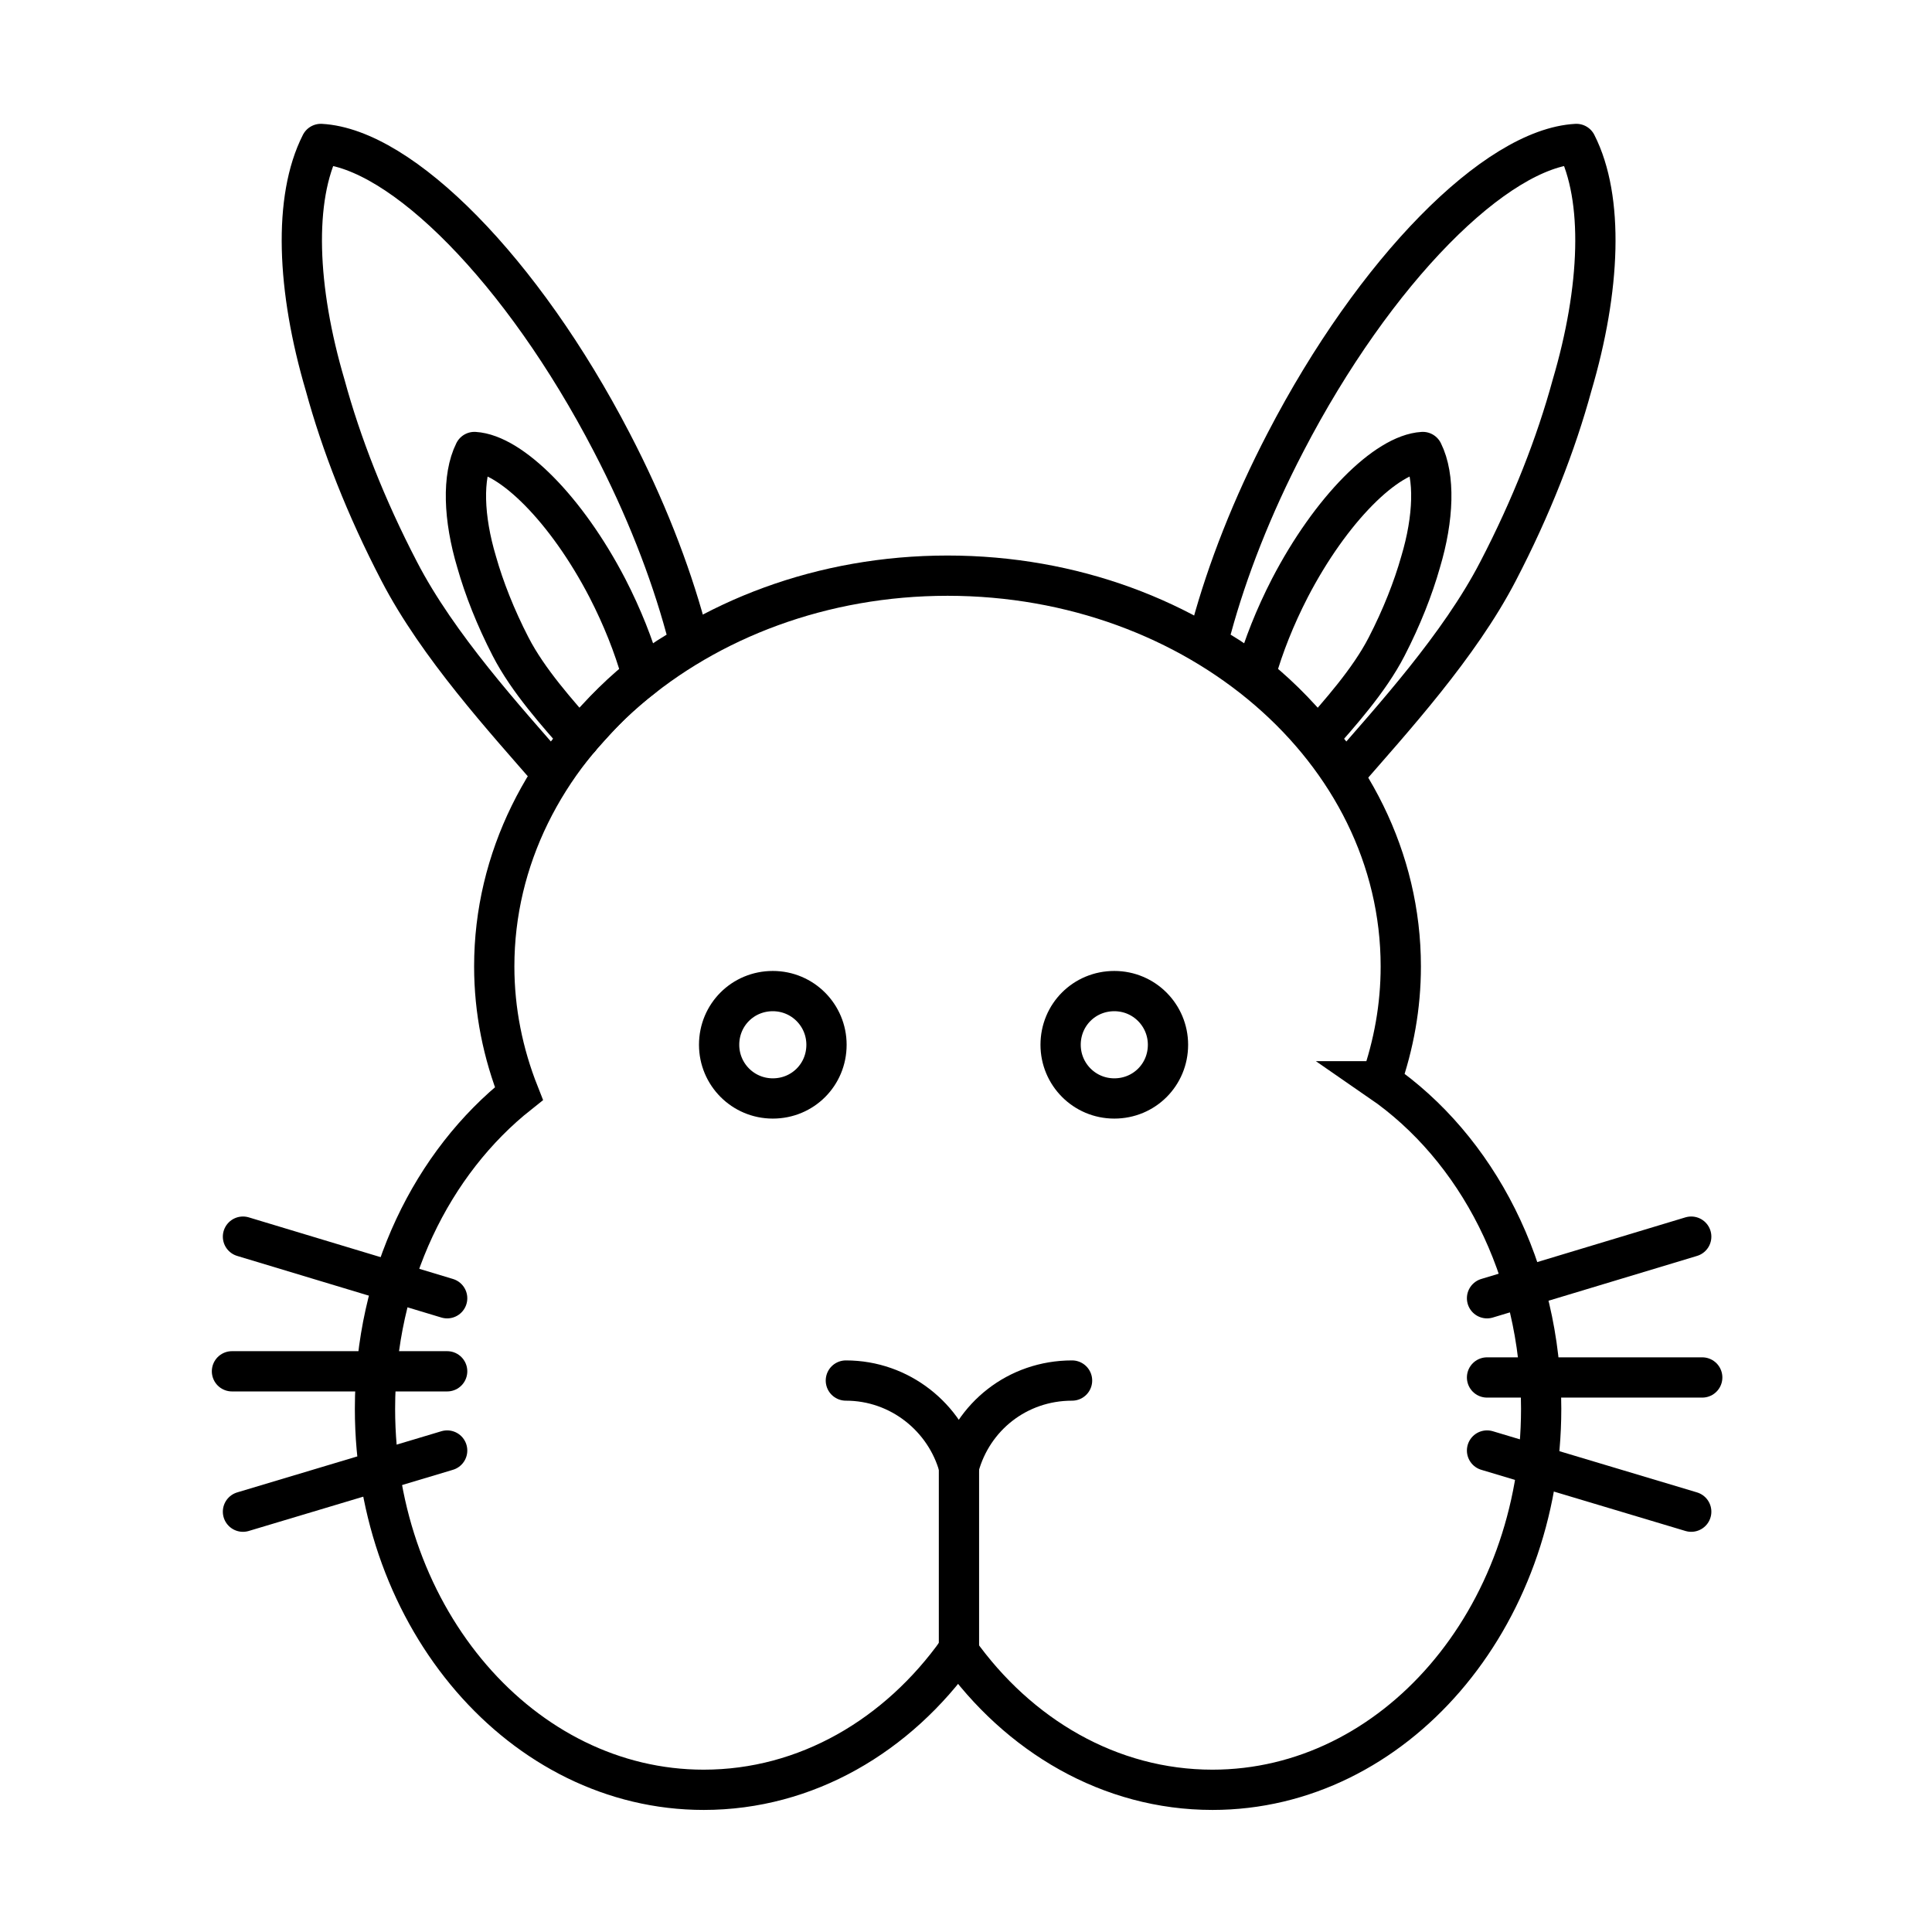
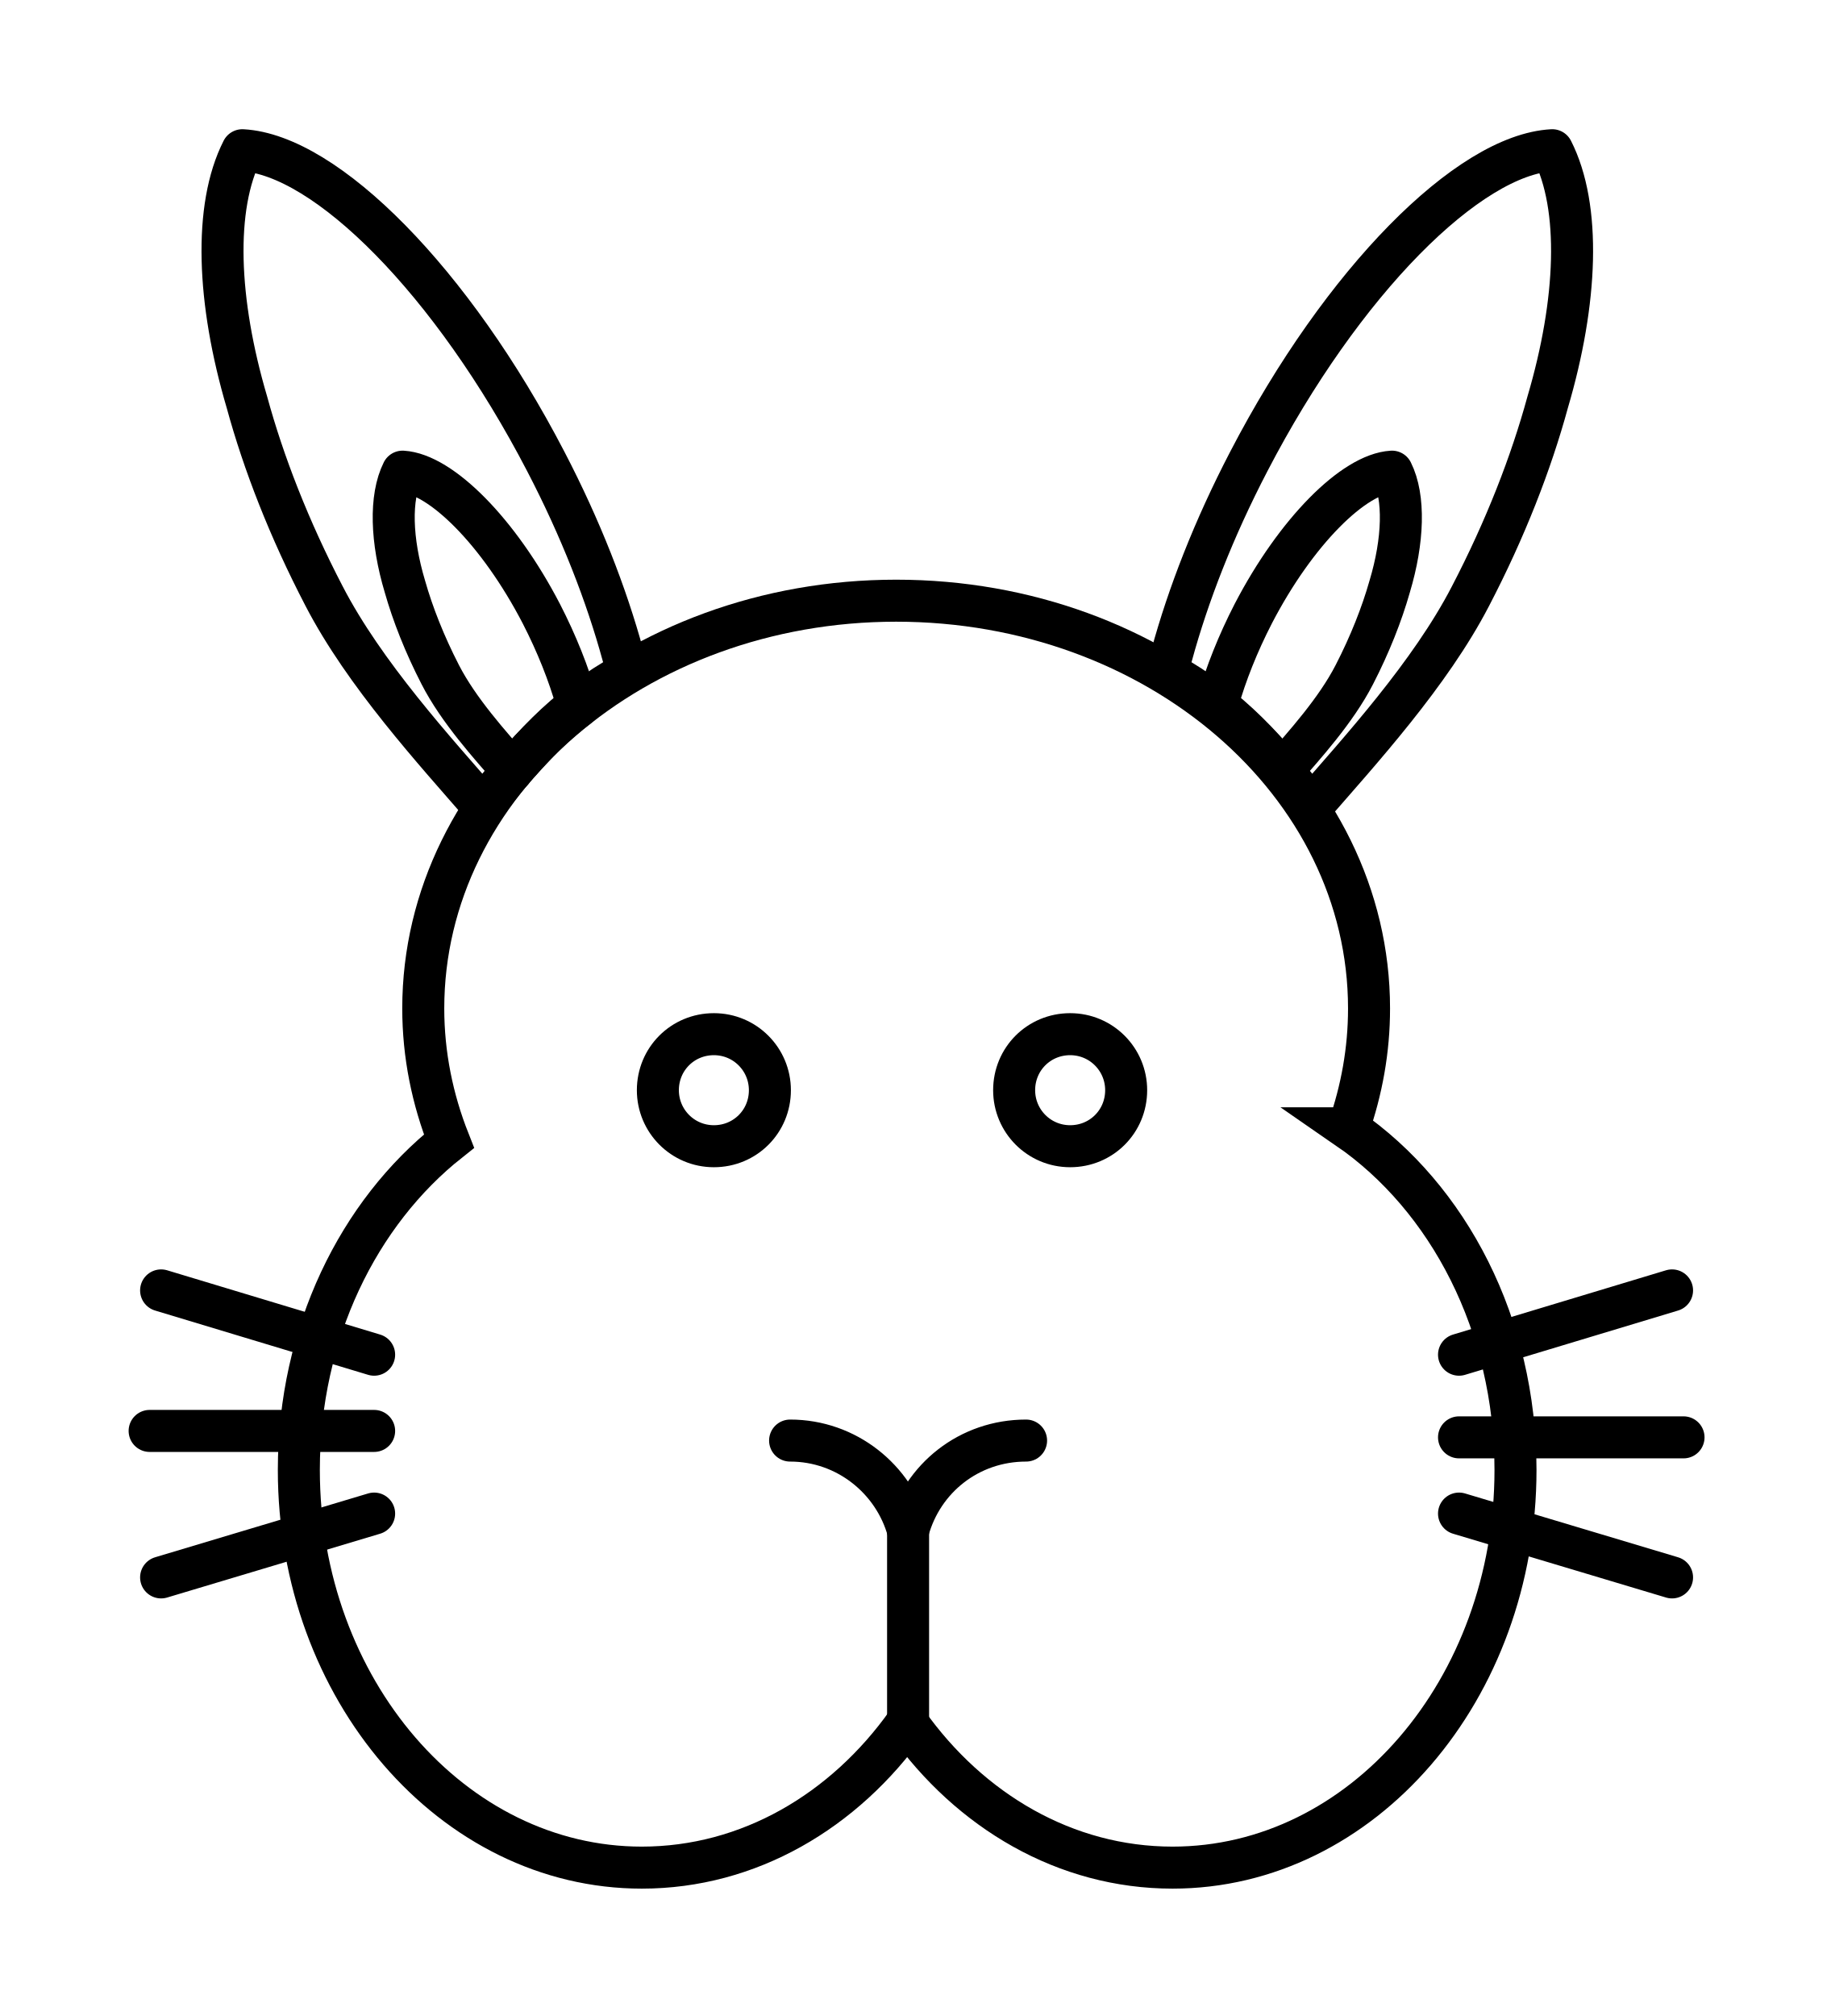
- <svg xmlns="http://www.w3.org/2000/svg" id="Layer_2" viewBox="0 0 48 48">
-   <g transform="translate(-2.6227,-2.1853) scale(1.093333)" stroke-width="0.915">
-     <path d="M33.78,26.57c.29-.83.45-1.7.45-2.61,0-4.91-4.61-8.88-10.3-8.88s-10.3,3.98-10.3,8.88c0,1.01.2,1.98.56,2.89-1.97,1.56-3.27,4.18-3.27,7.16,0,4.78,3.35,8.66,7.47,8.66,2.33,0,4.41-1.23,5.78-3.16,1.37,1.93,3.45,3.16,5.78,3.16,4.13,0,7.47-3.88,7.47-8.66,0-3.16-1.46-5.93-3.65-7.44Z" fill="none" stroke="#000" stroke-miterlimit="10" />
-     <path d="M14.94,19.57c-1.06-1.22-2.59-2.89-3.47-4.59-.76-1.46-1.32-2.9-1.68-4.22-.65-2.2-.73-4.25-.1-5.49h0c1.82.1,4.57,2.85,6.61,6.78.76,1.46,1.32,2.9,1.68,4.22.04.12.07.25.1.37-1.4.77-2.23,1.75-3.15,2.93Z" fill="none" stroke="#000" stroke-linecap="round" stroke-linejoin="round" />
-     <path d="M15.57,18.78c-.48-.55-1.17-1.31-1.57-2.09-.34-.66-.6-1.32-.77-1.92-.3-1-.33-1.94-.05-2.5h0c.83.05,2.09,1.3,3.02,3.09.34.66.6,1.32.77,1.92.02.06.02.05.03.11-.58.43-.96.86-1.43,1.38Z" fill="none" stroke="#000" stroke-linecap="round" stroke-linejoin="round" />
-     <path d="M32.97,19.57c1.06-1.22,2.59-2.89,3.47-4.59.76-1.46,1.32-2.9,1.68-4.22.65-2.2.73-4.25.1-5.49h0c-1.82.1-4.57,2.85-6.61,6.78-.76,1.46-1.32,2.9-1.68,4.22-.04.12-.07.25-.1.37,1.4.77,2.23,1.75,3.15,2.93Z" fill="none" stroke="#000" stroke-linecap="round" stroke-linejoin="round" />
-     <path d="M32.34,18.78c.48-.55,1.17-1.31,1.57-2.09.34-.66.6-1.32.77-1.92.3-1,.33-1.94.05-2.5h0c-.83.05-2.09,1.3-3.02,3.09-.34.66-.6,1.32-.77,1.92-.02.06-.02.05-.03.11.58.43.96.86,1.43,1.38Z" fill="none" stroke="#000" stroke-linecap="round" stroke-linejoin="round" />
-     <path d="M18.74,25.74c0,.67.54,1.22,1.22,1.22s1.22-.54,1.22-1.22h0c0-.67-.54-1.22-1.22-1.22s-1.22.54-1.22,1.22h0Z" fill="none" stroke="#000" stroke-linecap="round" stroke-linejoin="round" />
-     <path d="M26.5,25.74c0,.67.54,1.22,1.22,1.22s1.22-.54,1.22-1.22h0c0-.67-.54-1.22-1.22-1.22s-1.22.54-1.22,1.22h0Z" fill="none" stroke="#000" stroke-linecap="round" stroke-linejoin="round" />
-     <path d="M26.76,33.37c-1.24,0-2.26.82-2.57,1.96-.31-1.12-1.34-1.96-2.57-1.96" fill="none" stroke="#000" stroke-linecap="round" stroke-linejoin="round" />
-     <line x1="24.19" y1="35.33" x2="24.19" y2="39.78" fill="none" stroke="#000" stroke-linecap="round" stroke-linejoin="round" />
-     <line x1="36.19" y1="33.3" x2="41.08" y2="33.3" fill="none" stroke="#000" stroke-linecap="round" stroke-linejoin="round" />
-     <line x1="36.19" y1="34.96" x2="40.83" y2="36.35" fill="none" stroke="#000" stroke-linecap="round" stroke-linejoin="round" />
-     <line x1="40.83" y1="30.1" x2="36.19" y2="31.5" fill="none" stroke="#000" stroke-linecap="round" stroke-linejoin="round" />
-     <line x1="12.56" y1="33.16" x2="7.67" y2="33.16" fill="none" stroke="#000" stroke-linecap="round" stroke-linejoin="round" />
-     <line x1="12.56" y1="31.5" x2="7.92" y2="30.1" fill="none" stroke="#000" stroke-linecap="round" stroke-linejoin="round" />
-     <line x1="7.92" y1="36.35" x2="12.56" y2="34.96" fill="none" stroke="#000" stroke-linecap="round" stroke-linejoin="round" />
+ <svg xmlns="http://www.w3.org/2000/svg" width="43.6" height="48" viewBox="0 0 43.6 48">
+   <g transform="translate(0,0) scale(1)">
+     <g transform="translate(-2.2,0)">
+       <g transform="translate(2.2,0) scale(1)">
+         <g transform="translate(-4.8227,-2.1853) scale(1.093333)" stroke-width="0.915">
+           <path d="M33.78,26.57c.29-.83.45-1.7.45-2.61,0-4.91-4.61-8.88-10.3-8.88s-10.3,3.98-10.3,8.88c0,1.01.2,1.98.56,2.89-1.97,1.56-3.27,4.18-3.27,7.16,0,4.78,3.35,8.66,7.47,8.66,2.33,0,4.41-1.23,5.78-3.16,1.37,1.93,3.45,3.16,5.78,3.16,4.13,0,7.47-3.88,7.47-8.66,0-3.16-1.46-5.93-3.65-7.44Z" fill="none" stroke="#000" stroke-miterlimit="10" />
+           <path d="M14.94,19.57c-1.06-1.22-2.59-2.89-3.47-4.59-.76-1.46-1.32-2.9-1.68-4.22-.65-2.2-.73-4.25-.1-5.49h0c1.82.1,4.57,2.85,6.61,6.78.76,1.46,1.32,2.9,1.68,4.22.04.12.07.25.1.37-1.4.77-2.23,1.75-3.15,2.93Z" fill="none" stroke="#000" stroke-linecap="round" stroke-linejoin="round" />
+           <path d="M15.57,18.78c-.48-.55-1.17-1.31-1.57-2.09-.34-.66-.6-1.32-.77-1.92-.3-1-.33-1.94-.05-2.5h0c.83.05,2.09,1.3,3.02,3.09.34.66.6,1.32.77,1.92.02.06.02.05.03.11-.58.43-.96.86-1.43,1.38Z" fill="none" stroke="#000" stroke-linecap="round" stroke-linejoin="round" />
+           <path d="M32.97,19.57c1.06-1.22,2.59-2.89,3.47-4.59.76-1.46,1.32-2.9,1.68-4.22.65-2.2.73-4.25.1-5.49h0c-1.82.1-4.57,2.85-6.61,6.78-.76,1.46-1.32,2.9-1.68,4.22-.04.12-.07.25-.1.37,1.4.77,2.23,1.75,3.15,2.93Z" fill="none" stroke="#000" stroke-linecap="round" stroke-linejoin="round" />
+           <path d="M32.34,18.78c.48-.55,1.17-1.31,1.57-2.09.34-.66.6-1.32.77-1.92.3-1,.33-1.94.05-2.5h0c-.83.05-2.09,1.3-3.02,3.09-.34.66-.6,1.32-.77,1.92-.02.06-.02.05-.03.11.58.43.96.86,1.43,1.38Z" fill="none" stroke="#000" stroke-linecap="round" stroke-linejoin="round" />
+           <path d="M18.74,25.74c0,.67.54,1.22,1.22,1.22s1.22-.54,1.22-1.22h0c0-.67-.54-1.22-1.22-1.22s-1.22.54-1.22,1.22h0Z" fill="none" stroke="#000" stroke-linecap="round" stroke-linejoin="round" />
+           <path d="M26.5,25.74c0,.67.54,1.22,1.22,1.22s1.22-.54,1.22-1.22h0c0-.67-.54-1.22-1.22-1.22s-1.22.54-1.22,1.22h0Z" fill="none" stroke="#000" stroke-linecap="round" stroke-linejoin="round" />
+           <path d="M26.76,33.37c-1.24,0-2.26.82-2.57,1.96-.31-1.12-1.34-1.96-2.57-1.96" fill="none" stroke="#000" stroke-linecap="round" stroke-linejoin="round" />
+           <line x1="24.19" y1="35.33" x2="24.19" y2="39.78" fill="none" stroke="#000" stroke-linecap="round" stroke-linejoin="round" />
+           <line x1="36.19" y1="33.3" x2="41.08" y2="33.3" fill="none" stroke="#000" stroke-linecap="round" stroke-linejoin="round" />
+           <line x1="36.19" y1="34.96" x2="40.83" y2="36.35" fill="none" stroke="#000" stroke-linecap="round" stroke-linejoin="round" />
+           <line x1="40.83" y1="30.1" x2="36.19" y2="31.5" fill="none" stroke="#000" stroke-linecap="round" stroke-linejoin="round" />
+           <line x1="12.56" y1="33.16" x2="7.67" y2="33.16" fill="none" stroke="#000" stroke-linecap="round" stroke-linejoin="round" />
+           <line x1="12.56" y1="31.5" x2="7.92" y2="30.1" fill="none" stroke="#000" stroke-linecap="round" stroke-linejoin="round" />
+           <line x1="7.92" y1="36.35" x2="12.56" y2="34.96" fill="none" stroke="#000" stroke-linecap="round" stroke-linejoin="round" />
+         </g>
+       </g>
+     </g>
  </g>
</svg>
